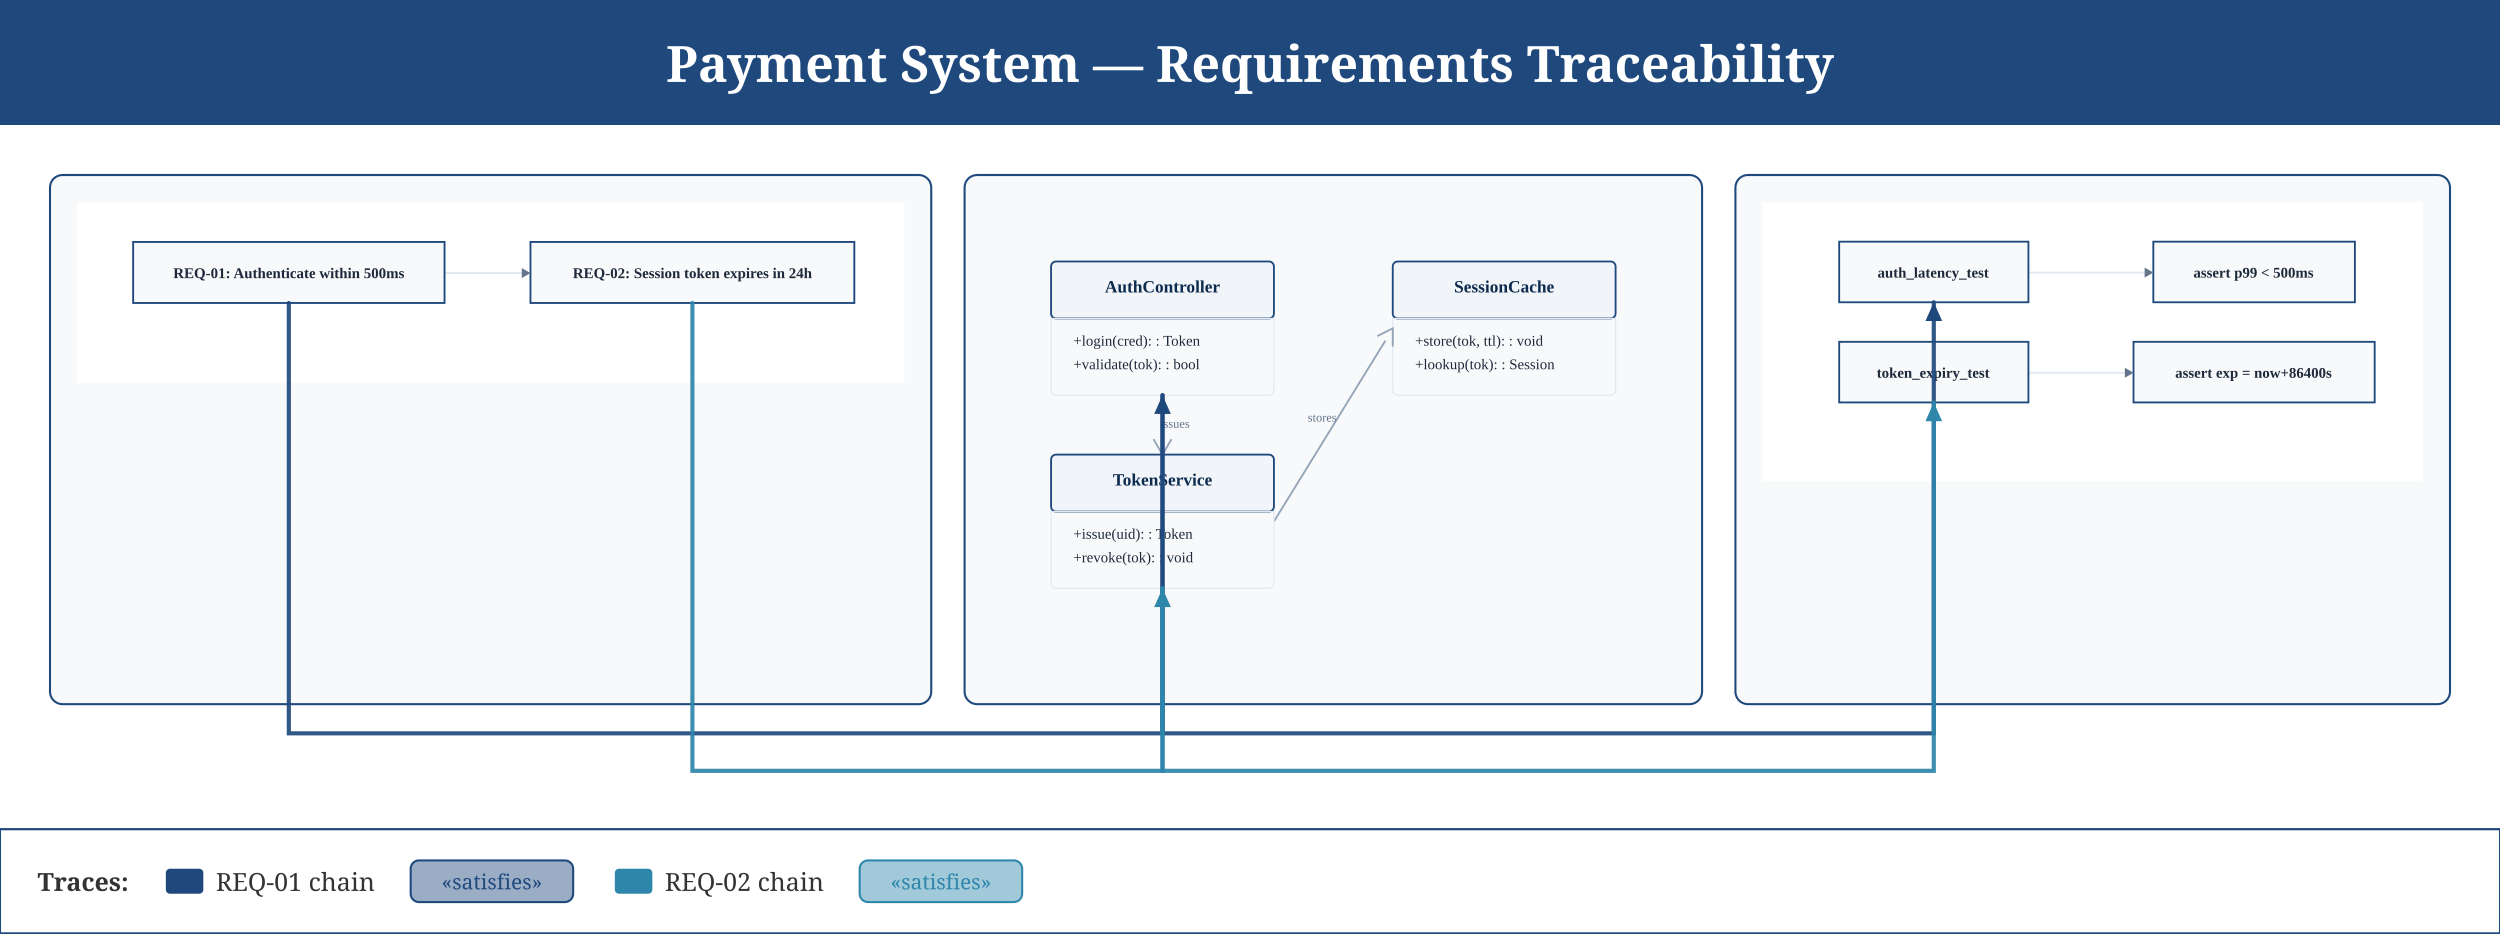
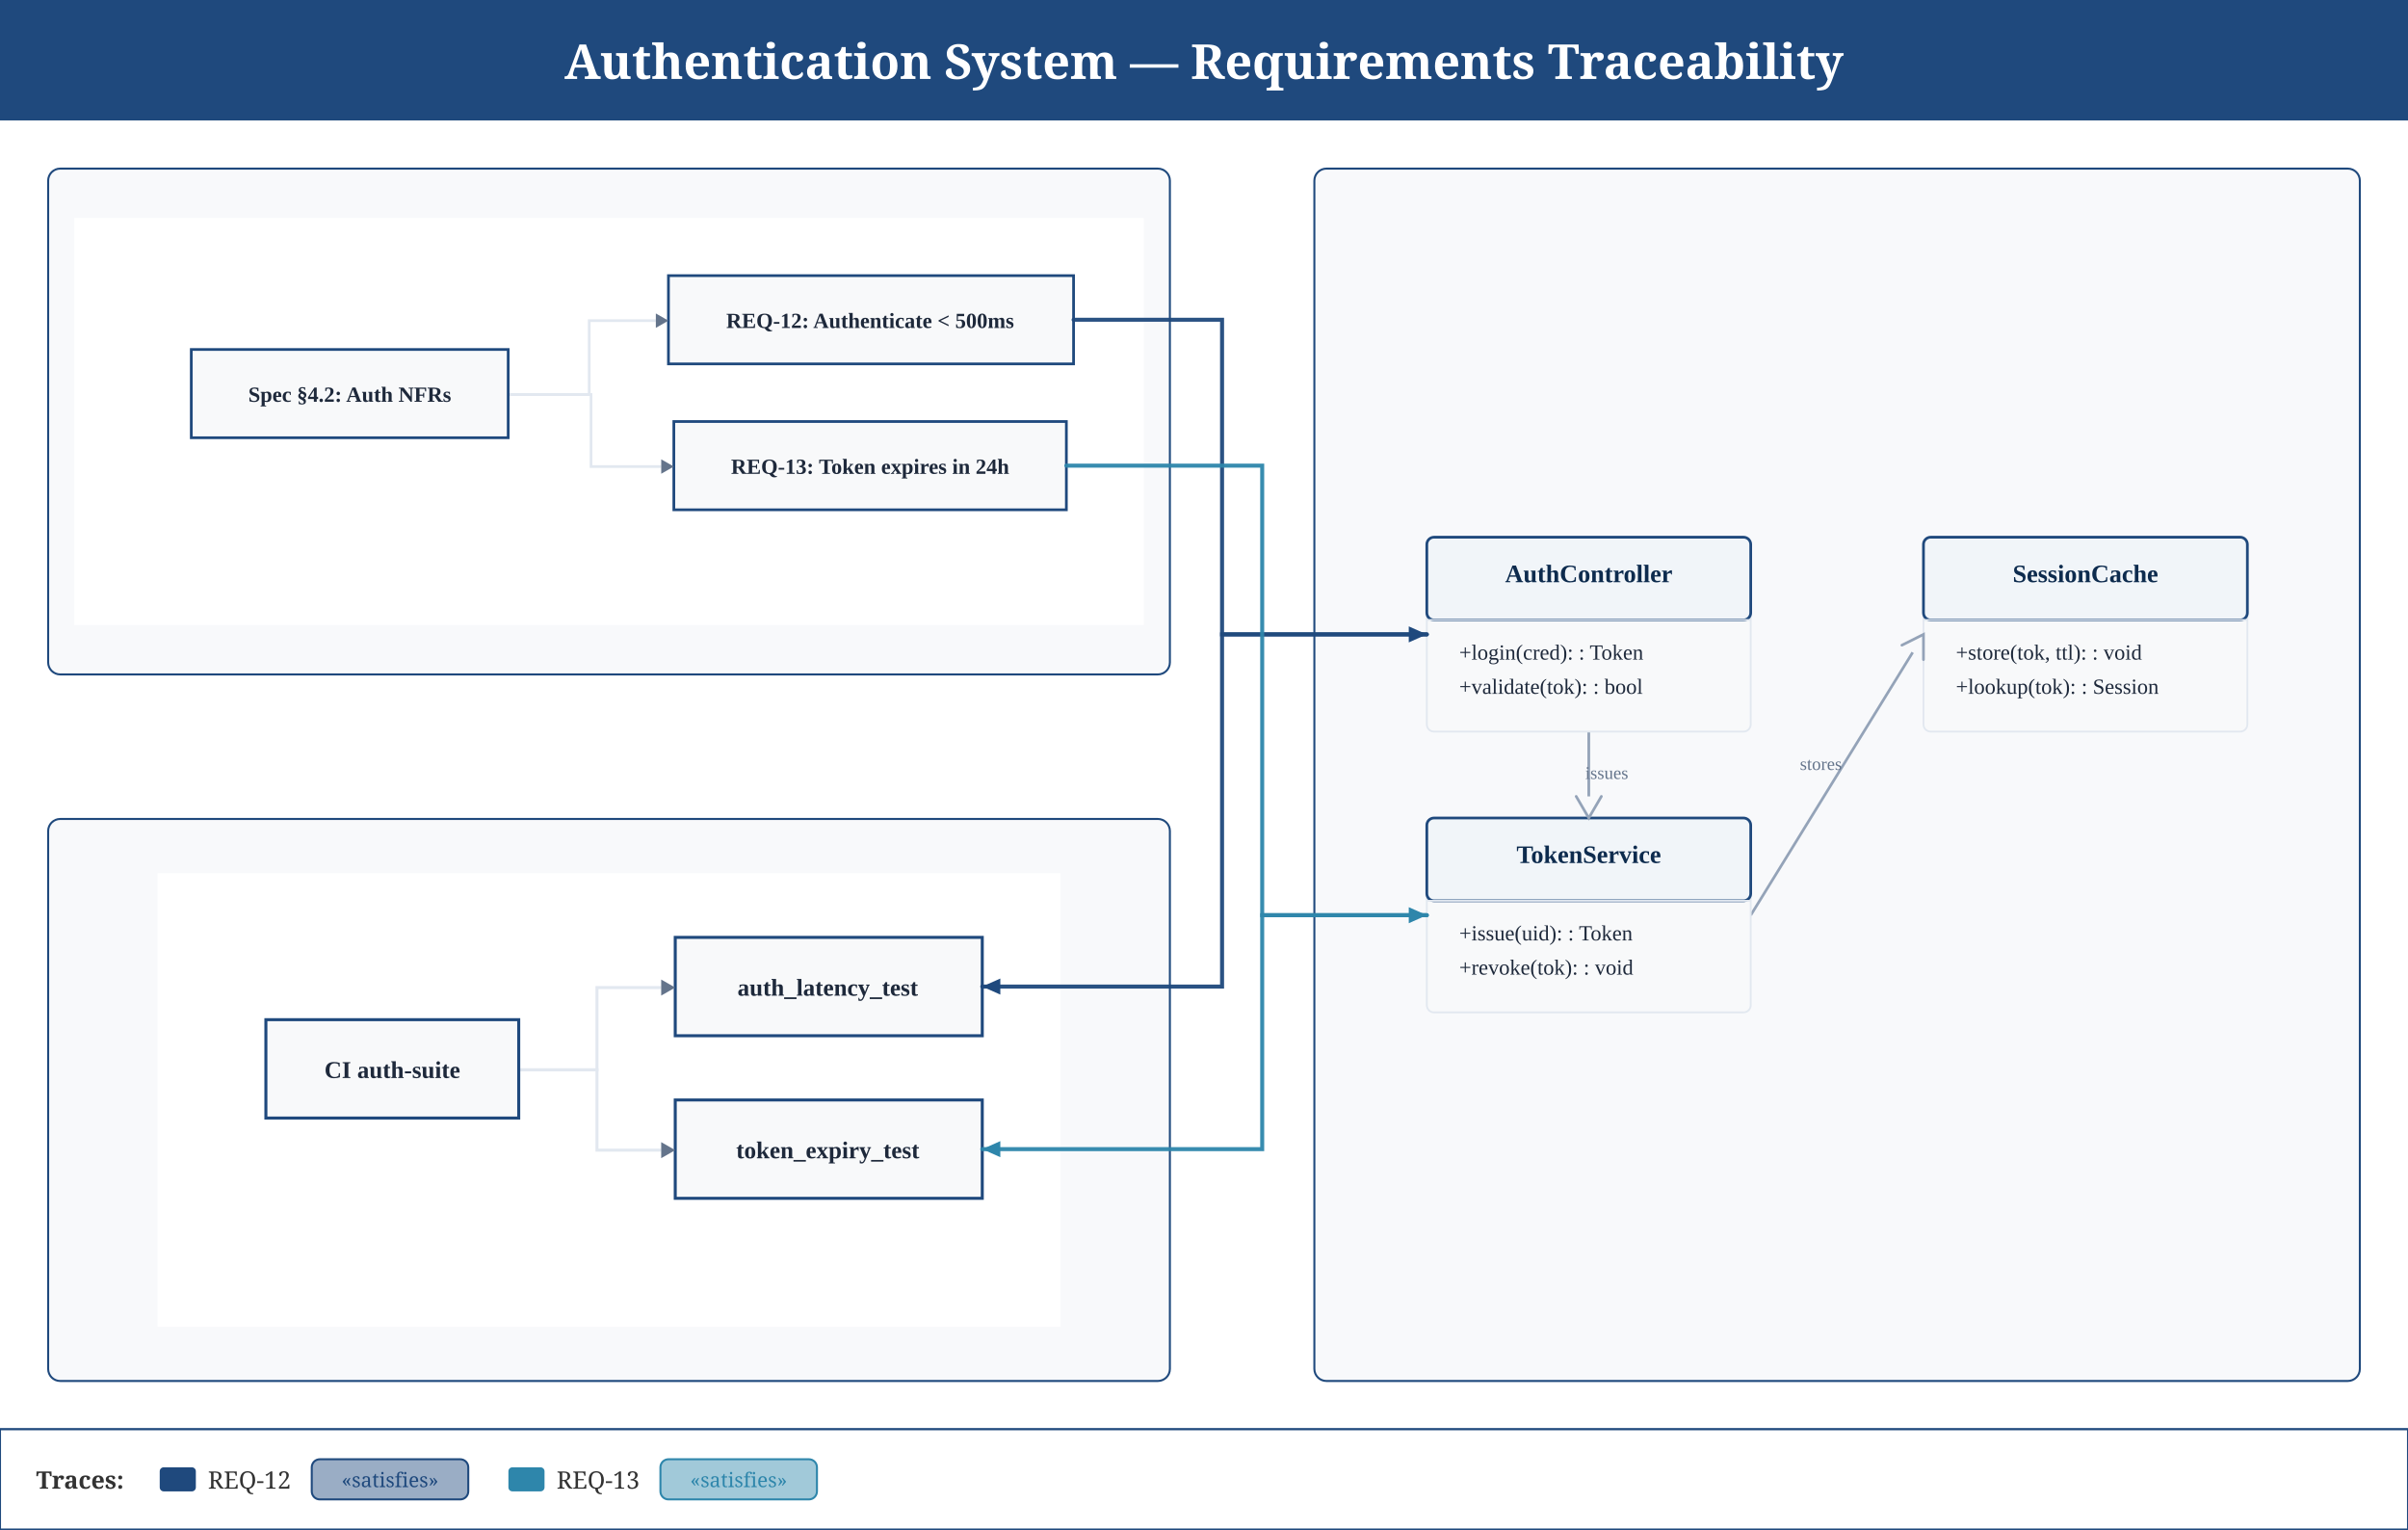
- <svg xmlns="http://www.w3.org/2000/svg" height="448" version="1.1" viewBox="0 0 1200 448" width="1200">
-   <rect fill="#FFFFFF" height="398" width="1200" x="0" y="0" />
+ <svg xmlns="http://www.w3.org/2000/svg" height="762" version="1.1" viewBox="0 0 1200 762" width="1200">
+   <rect fill="#FFFFFF" height="712" width="1200" x="0" y="0" />
  <rect fill="#1F497D" height="60" width="1200" x="0" y="0" />
-   <text dominant-baseline="central" fill="#FFFFFF" font-family="Georgia, serif" font-size="24" font-weight="700" text-anchor="middle" x="600" y="30">Payment System — Requirements Traceability</text>
-   <rect fill="#F8F9FB" height="254" rx="6" stroke="#1F497D" stroke-width="1" width="423" x="24" y="84" />
-   <rect fill="#FFFFFF" height="86.69" width="397" x="37" y="97" />
-   <path d="M213.38 131.08 L234.3 131.08 L234.3 131.08 L250.45 131.08" fill="none" stroke="#E2E8F0" stroke-width="0.9" />
-   <rect fill="#F8F9FA" height="29.3" rx="0" stroke="#1F497D" stroke-width="0.9" width="149.47" x="63.91" y="116.13" />
-   <text dominant-baseline="central" fill="#1E293B" font-family="Georgia, 'Times New Roman', serif" font-size="7.17" font-weight="600" text-anchor="middle" x="138.64" y="131.08">REQ-01: Authenticate within 500ms</text>
-   <rect fill="#F8F9FA" height="29.3" rx="0" stroke="#1F497D" stroke-width="0.9" width="155.45" x="254.63" y="116.13" />
-   <text dominant-baseline="central" fill="#1E293B" font-family="Georgia, 'Times New Roman', serif" font-size="7.17" font-weight="600" text-anchor="middle" x="332.36" y="131.08">REQ-02: Session token expires in 24h</text>
-   <path d="M254.63 131.08 L250.45 128.69 L250.45 133.47 Z" fill="#64748B" stroke="none" stroke-width="0" />
-   <rect fill="#F8F9FB" height="254" rx="6" stroke="#1F497D" stroke-width="1" width="354" x="463" y="84" />
-   <line stroke="#94A3B8" stroke-width="0.89" x1="558" x2="558" y1="189.7" y2="211.09" />
-   <line stroke="#94A3B8" stroke-width="0.89" x1="611.48" x2="664.96" y1="250.3" y2="163.55" />
-   <rect fill="#F8F9FA" height="64.17" rx="2.38" stroke="#E2E8F0" stroke-width="0.59" width="106.96" x="504.52" y="125.52" />
-   <rect fill="#F1F5F9" height="27.33" rx="2.38" stroke="#1F497D" stroke-width="0.89" width="106.96" x="504.52" y="125.52" />
-   <line stroke="#E2E8F0" stroke-width="0.59" x1="504.52" x2="611.48" y1="152.86" y2="152.86" />
-   <text dominant-baseline="alphabetic" fill="#0D2B4E" font-family="Georgia, 'Times New Roman', serif" font-size="8.32" font-weight="700" text-anchor="middle" x="558" y="140.38">AuthController</text>
-   <text dominant-baseline="alphabetic" fill="#1E293B" font-family="Georgia, 'Times New Roman', serif" font-size="7.13" font-weight="500" text-anchor="start" x="515.22" y="165.93">+login(cred): : Token</text>
-   <text dominant-baseline="alphabetic" fill="#1E293B" font-family="Georgia, 'Times New Roman', serif" font-size="7.13" font-weight="500" text-anchor="start" x="515.22" y="177.22">+validate(tok): : bool</text>
-   <rect fill="#F8F9FA" height="64.17" rx="2.38" stroke="#E2E8F0" stroke-width="0.59" width="106.96" x="504.52" y="218.22" />
-   <rect fill="#F1F5F9" height="27.33" rx="2.38" stroke="#1F497D" stroke-width="0.89" width="106.96" x="504.52" y="218.22" />
-   <line stroke="#E2E8F0" stroke-width="0.59" x1="504.52" x2="611.48" y1="245.55" y2="245.55" />
-   <text dominant-baseline="alphabetic" fill="#0D2B4E" font-family="Georgia, 'Times New Roman', serif" font-size="8.32" font-weight="700" text-anchor="middle" x="558" y="233.07">TokenService</text>
-   <text dominant-baseline="alphabetic" fill="#1E293B" font-family="Georgia, 'Times New Roman', serif" font-size="7.13" font-weight="500" text-anchor="start" x="515.22" y="258.62">+issue(uid): : Token</text>
-   <text dominant-baseline="alphabetic" fill="#1E293B" font-family="Georgia, 'Times New Roman', serif" font-size="7.13" font-weight="500" text-anchor="start" x="515.22" y="269.91">+revoke(tok): : void</text>
-   <rect fill="#F8F9FA" height="64.17" rx="2.38" stroke="#E2E8F0" stroke-width="0.59" width="106.96" x="668.52" y="125.52" />
-   <rect fill="#F1F5F9" height="27.33" rx="2.38" stroke="#1F497D" stroke-width="0.89" width="106.96" x="668.52" y="125.52" />
-   <line stroke="#E2E8F0" stroke-width="0.59" x1="668.52" x2="775.48" y1="152.86" y2="152.86" />
-   <text dominant-baseline="alphabetic" fill="#0D2B4E" font-family="Georgia, 'Times New Roman', serif" font-size="8.32" font-weight="700" text-anchor="middle" x="722" y="140.38">SessionCache</text>
-   <text dominant-baseline="alphabetic" fill="#1E293B" font-family="Georgia, 'Times New Roman', serif" font-size="7.13" font-weight="500" text-anchor="start" x="679.22" y="165.93">+store(tok, ttl): : void</text>
-   <text dominant-baseline="alphabetic" fill="#1E293B" font-family="Georgia, 'Times New Roman', serif" font-size="7.13" font-weight="500" text-anchor="start" x="679.22" y="177.22">+lookup(tok): : Session</text>
-   <path d="M553.84 211.09 L558 218.22 L562.16 211.09" fill="none" stroke="#94A3B8" stroke-linecap="round" stroke-width="0.89" />
-   <path d="M668.52 165.93 L668.52 157.61 L661.39 161.17" fill="none" stroke="#94A3B8" stroke-linecap="round" stroke-width="0.89" />
-   <text dominant-baseline="middle" fill="#64748B" font-family="Georgia, 'Times New Roman', serif" font-size="5.94" font-weight="500" text-anchor="middle" x="563.94" y="203.96">issues</text>
-   <text dominant-baseline="middle" fill="#64748B" font-family="Georgia, 'Times New Roman', serif" font-size="5.94" font-weight="500" text-anchor="middle" x="634.65" y="200.99">stores</text>
-   <rect fill="#F8F9FB" height="254" rx="6" stroke="#1F497D" stroke-width="1" width="343" x="833" y="84" />
-   <rect fill="#FFFFFF" height="134.16" width="317" x="846" y="97" />
-   <path d="M973.63 130.84 L1003.91 130.84 L1003.91 130.84 L1029.43 130.84" fill="none" stroke="#E2E8F0" stroke-width="0.89" />
-   <path d="M973.63 178.92 L999.16 178.92 L999.16 178.92 L1019.93 178.92" fill="none" stroke="#E2E8F0" stroke-width="0.89" />
-   <rect fill="#F8F9FA" height="29.09" rx="0" stroke="#1F497D" stroke-width="0.89" width="90.83" x="882.81" y="116" />
-   <text dominant-baseline="central" fill="#1E293B" font-family="Georgia, 'Times New Roman', serif" font-size="7.12" font-weight="600" text-anchor="middle" x="927.92" y="130.84">auth_latency_test</text>
-   <rect fill="#F8F9FA" height="29.09" rx="0" stroke="#1F497D" stroke-width="0.89" width="90.83" x="882.81" y="164.08" />
-   <text dominant-baseline="central" fill="#1E293B" font-family="Georgia, 'Times New Roman', serif" font-size="7.12" font-weight="600" text-anchor="middle" x="927.92" y="178.92">token_expiry_test</text>
-   <rect fill="#F8F9FA" height="29.09" rx="0" stroke="#1F497D" stroke-width="0.89" width="96.76" x="1033.59" y="116" />
-   <text dominant-baseline="central" fill="#1E293B" font-family="Georgia, 'Times New Roman', serif" font-size="7.12" font-weight="600" text-anchor="middle" x="1081.67" y="130.84">assert p99 &lt; 500ms</text>
-   <rect fill="#F8F9FA" height="29.09" rx="0" stroke="#1F497D" stroke-width="0.89" width="115.76" x="1024.09" y="164.08" />
-   <text dominant-baseline="central" fill="#1E293B" font-family="Georgia, 'Times New Roman', serif" font-size="7.12" font-weight="600" text-anchor="middle" x="1081.67" y="178.92">assert exp = now+86400s</text>
-   <path d="M1033.59 130.84 L1029.43 128.46 L1029.43 133.21 Z" fill="#64748B" stroke="none" stroke-width="0" />
-   <path d="M1024.09 178.92 L1019.93 176.55 L1019.93 181.3 Z" fill="#64748B" stroke="none" stroke-width="0" />
-   <path d="M 138.64 145.43 L 138.64 352.00 L 558.00 352.00 L 558.00 189.70" fill="none" opacity="0.92" stroke="#1F497D" stroke-linecap="round" stroke-width="2" />
-   <path d="M 558.00 189.70 L 562.00 198.70 L 554.00 198.70 Z" fill="#1F497D" stroke="none" stroke-width="0" />
-   <path d="M 558.00 189.70 L 558.00 352.00 L 928.22 352.00 L 928.22 145.08" fill="none" opacity="0.92" stroke="#1F497D" stroke-linecap="round" stroke-width="2" />
-   <path d="M 928.22 145.08 L 932.22 154.08 L 924.22 154.08 Z" fill="#1F497D" stroke="none" stroke-width="0" />
-   <path d="M 332.36 145.43 L 332.36 370.00 L 558.00 370.00 L 558.00 282.39" fill="none" opacity="0.92" stroke="#2E86AB" stroke-linecap="round" stroke-width="2" />
-   <path d="M 558.00 282.39 L 562.00 291.39 L 554.00 291.39 Z" fill="#2E86AB" stroke="none" stroke-width="0" />
-   <path d="M 558.00 282.39 L 558.00 370.00 L 928.22 370.00 L 928.22 193.17" fill="none" opacity="0.92" stroke="#2E86AB" stroke-linecap="round" stroke-width="2" />
-   <path d="M 928.22 193.17 L 932.22 202.17 L 924.22 202.17 Z" fill="#2E86AB" stroke="none" stroke-width="0" />
-   <rect fill="#FFFFFF" height="50" rx="0" stroke="#1F497D" stroke-width="1" width="1200" x="0" y="398" />
-   <line opacity="0.5" stroke="#1F497D" stroke-width="1" x1="0" x2="1200" y1="398" y2="398" />
-   <text dominant-baseline="central" fill="#333333" font-family="Georgia, serif" font-size="12" font-weight="600" text-anchor="start" x="18" y="423">Traces:</text>
-   <rect fill="#1F497D" height="12" rx="2" width="18" x="79.6" y="417" />
-   <text dominant-baseline="central" fill="#333333" font-family="Georgia, serif" font-size="12" font-weight="400" text-anchor="start" x="103.6" y="423">REQ-01 chain</text>
-   <rect fill="#9aadc5" height="20" rx="4" stroke="#1F497D" stroke-width="1" width="78" x="197.12" y="413" />
-   <text dominant-baseline="central" fill="#1F497D" font-family="Georgia, serif" font-size="10" font-weight="400" text-anchor="middle" x="236.12" y="423">«satisfies»</text>
-   <rect fill="#2E86AB" height="12" rx="2" width="18" x="295.12" y="417" />
-   <text dominant-baseline="central" fill="#333333" font-family="Georgia, serif" font-size="12" font-weight="400" text-anchor="start" x="319.12" y="423">REQ-02 chain</text>
-   <rect fill="#a1c9d9" height="20" rx="4" stroke="#2E86AB" stroke-width="1" width="78" x="412.64" y="413" />
-   <text dominant-baseline="central" fill="#2E86AB" font-family="Georgia, serif" font-size="10" font-weight="400" text-anchor="middle" x="451.64" y="423">«satisfies»</text>
+   <text dominant-baseline="central" fill="#FFFFFF" font-family="Georgia, serif" font-size="24" font-weight="700" text-anchor="middle" x="600" y="30">Authentication System — Requirements Traceability</text>
+   <rect fill="#F8F9FB" height="252" rx="6" stroke="#1F497D" stroke-width="1" width="559" x="24" y="84" />
+   <rect fill="#FFFFFF" height="202.79" width="533" x="37" y="108.6" />
+   <path d="M253.25 196.54 L293.63 196.54 L293.63 159.75 L326.83 159.75" fill="none" stroke="#E2E8F0" stroke-width="1.35" />
+   <path d="M253.25 196.54 L294.53 196.54 L294.53 232.43 L329.52 232.43" fill="none" stroke="#E2E8F0" stroke-width="1.35" />
+   <rect fill="#F8F9FA" height="43.97" rx="0" stroke="#1F497D" stroke-width="1.35" width="157.93" x="95.32" y="174.11" />
+   <text dominant-baseline="central" fill="#1E293B" font-family="Georgia, 'Times New Roman', serif" font-size="10.77" font-weight="600" text-anchor="middle" x="174.29" y="196.54">Spec §4.2: Auth NFRs</text>
+   <rect fill="#F8F9FA" height="43.97" rx="0" stroke="#1F497D" stroke-width="1.35" width="201.89" x="333.11" y="137.32" />
+   <text dominant-baseline="central" fill="#1E293B" font-family="Georgia, 'Times New Roman', serif" font-size="10.77" font-weight="600" text-anchor="middle" x="433.61" y="159.75">REQ-12: Authenticate &lt; 500ms</text>
+   <rect fill="#F8F9FA" height="43.97" rx="0" stroke="#1F497D" stroke-width="1.35" width="195.61" x="335.8" y="210" />
+   <text dominant-baseline="central" fill="#1E293B" font-family="Georgia, 'Times New Roman', serif" font-size="10.77" font-weight="600" text-anchor="middle" x="433.61" y="232.43">REQ-13: Token expires in 24h</text>
+   <path d="M333.11 159.75 L326.83 156.16 L326.83 163.34 Z" fill="#64748B" stroke="none" stroke-width="0" />
+   <path d="M335.8 232.43 L329.52 228.84 L329.52 236.02 Z" fill="#64748B" stroke="none" stroke-width="0" />
+   <rect fill="#F8F9FB" height="280" rx="6" stroke="#1F497D" stroke-width="1" width="559" x="24" y="408" />
+   <rect fill="#FFFFFF" height="226" width="450" x="78.5" y="435" />
+   <path d="M258.5 533 L297.5 533 L297.5 492 L329.5 492" fill="none" stroke="#E2E8F0" stroke-width="1.5" />
+   <path d="M258.5 533 L297.5 533 L297.5 573 L329.5 573" fill="none" stroke="#E2E8F0" stroke-width="1.5" />
+   <rect fill="#F8F9FA" height="49" rx="0" stroke="#1F497D" stroke-width="1.5" width="126" x="132.5" y="508" />
+   <text dominant-baseline="central" fill="#1E293B" font-family="Georgia, 'Times New Roman', serif" font-size="12" font-weight="600" text-anchor="middle" x="195.5" y="533">CI auth-suite</text>
+   <rect fill="#F8F9FA" height="49" rx="0" stroke="#1F497D" stroke-width="1.5" width="153" x="336.5" y="467" />
+   <text dominant-baseline="central" fill="#1E293B" font-family="Georgia, 'Times New Roman', serif" font-size="12" font-weight="600" text-anchor="middle" x="412.5" y="492">auth_latency_test</text>
+   <rect fill="#F8F9FA" height="49" rx="0" stroke="#1F497D" stroke-width="1.5" width="153" x="336.5" y="548" />
+   <text dominant-baseline="central" fill="#1E293B" font-family="Georgia, 'Times New Roman', serif" font-size="12" font-weight="600" text-anchor="middle" x="412.5" y="573">token_expiry_test</text>
+   <path d="M336.5 492 L329.5 488 L329.5 496 Z" fill="#64748B" stroke="none" stroke-width="0" />
+   <path d="M336.5 573 L329.5 569 L329.5 577 Z" fill="#64748B" stroke="none" stroke-width="0" />
+   <rect fill="#F8F9FB" height="604" rx="6" stroke="#1F497D" stroke-width="1" width="521" x="655" y="84" />
+   <line stroke="#94A3B8" stroke-width="1.35" x1="791.75" x2="791.75" y1="364.48" y2="396.76" />
+   <line stroke="#94A3B8" stroke-width="1.35" x1="872.46" x2="953.16" y1="455.95" y2="325.02" />
+   <rect fill="#F8F9FA" height="96.85" rx="3.59" stroke="#E2E8F0" stroke-width="0.9" width="161.41" x="711.04" y="267.63" />
+   <rect fill="#F1F5F9" height="41.25" rx="3.59" stroke="#1F497D" stroke-width="1.35" width="161.41" x="711.04" y="267.63" />
+   <line stroke="#E2E8F0" stroke-width="0.9" x1="711.04" x2="872.46" y1="308.88" y2="308.88" />
+   <text dominant-baseline="alphabetic" fill="#0D2B4E" font-family="Georgia, 'Times New Roman', serif" font-size="12.55" font-weight="700" text-anchor="middle" x="791.75" y="290.05">AuthController</text>
+   <text dominant-baseline="alphabetic" fill="#1E293B" font-family="Georgia, 'Times New Roman', serif" font-size="10.76" font-weight="500" text-anchor="start" x="727.18" y="328.61">+login(cred): : Token</text>
+   <text dominant-baseline="alphabetic" fill="#1E293B" font-family="Georgia, 'Times New Roman', serif" font-size="10.76" font-weight="500" text-anchor="start" x="727.18" y="345.65">+validate(tok): : bool</text>
+   <rect fill="#F8F9FA" height="96.85" rx="3.59" stroke="#E2E8F0" stroke-width="0.9" width="161.41" x="711.04" y="407.52" />
+   <rect fill="#F1F5F9" height="41.25" rx="3.59" stroke="#1F497D" stroke-width="1.35" width="161.41" x="711.04" y="407.52" />
+   <line stroke="#E2E8F0" stroke-width="0.9" x1="711.04" x2="872.46" y1="448.77" y2="448.77" />
+   <text dominant-baseline="alphabetic" fill="#0D2B4E" font-family="Georgia, 'Times New Roman', serif" font-size="12.55" font-weight="700" text-anchor="middle" x="791.75" y="429.94">TokenService</text>
+   <text dominant-baseline="alphabetic" fill="#1E293B" font-family="Georgia, 'Times New Roman', serif" font-size="10.76" font-weight="500" text-anchor="start" x="727.18" y="468.5">+issue(uid): : Token</text>
+   <text dominant-baseline="alphabetic" fill="#1E293B" font-family="Georgia, 'Times New Roman', serif" font-size="10.76" font-weight="500" text-anchor="start" x="727.18" y="485.54">+revoke(tok): : void</text>
+   <rect fill="#F8F9FA" height="96.85" rx="3.59" stroke="#E2E8F0" stroke-width="0.9" width="161.41" x="958.54" y="267.63" />
+   <rect fill="#F1F5F9" height="41.25" rx="3.59" stroke="#1F497D" stroke-width="1.35" width="161.41" x="958.54" y="267.63" />
+   <line stroke="#E2E8F0" stroke-width="0.9" x1="958.54" x2="1119.96" y1="308.88" y2="308.88" />
+   <text dominant-baseline="alphabetic" fill="#0D2B4E" font-family="Georgia, 'Times New Roman', serif" font-size="12.55" font-weight="700" text-anchor="middle" x="1039.25" y="290.05">SessionCache</text>
+   <text dominant-baseline="alphabetic" fill="#1E293B" font-family="Georgia, 'Times New Roman', serif" font-size="10.76" font-weight="500" text-anchor="start" x="974.68" y="328.61">+store(tok, ttl): : void</text>
+   <text dominant-baseline="alphabetic" fill="#1E293B" font-family="Georgia, 'Times New Roman', serif" font-size="10.76" font-weight="500" text-anchor="start" x="974.68" y="345.65">+lookup(tok): : Session</text>
+   <path d="M785.47 396.76 L791.75 407.52 L798.03 396.76" fill="none" stroke="#94A3B8" stroke-linecap="round" stroke-width="1.35" />
+   <path d="M958.54 328.61 L958.54 316.05 L947.78 321.43" fill="none" stroke="#94A3B8" stroke-linecap="round" stroke-width="1.35" />
+   <text dominant-baseline="middle" fill="#64748B" font-family="Georgia, 'Times New Roman', serif" font-size="8.97" font-weight="500" text-anchor="middle" x="800.72" y="386">issues</text>
+   <text dominant-baseline="middle" fill="#64748B" font-family="Georgia, 'Times New Roman', serif" font-size="8.97" font-weight="500" text-anchor="middle" x="907.43" y="381.52">stores</text>
+   <path d="M 535.01 159.30 L 609.00 159.30 L 609.00 316.05 L 711.04 316.05" fill="none" opacity="0.95" stroke="#1F497D" stroke-linecap="round" stroke-width="2" />
+   <path d="M 711.04 316.05 L 702.04 320.05 L 702.04 312.05 Z" fill="#1F497D" stroke="none" stroke-width="0" />
+   <path d="M 711.04 316.05 L 609.00 316.05 L 609.00 491.50 L 489.50 491.50" fill="none" opacity="0.95" stroke="#1F497D" stroke-linecap="round" stroke-width="2" />
+   <path d="M 489.50 491.50 L 498.50 487.50 L 498.50 495.50 Z" fill="#1F497D" stroke="none" stroke-width="0" />
+   <path d="M 531.42 231.98 L 629.00 231.98 L 629.00 455.95 L 711.04 455.95" fill="none" opacity="0.95" stroke="#2E86AB" stroke-linecap="round" stroke-width="2" />
+   <path d="M 711.04 455.95 L 702.04 459.95 L 702.04 451.95 Z" fill="#2E86AB" stroke="none" stroke-width="0" />
+   <path d="M 711.04 455.95 L 629.00 455.95 L 629.00 572.50 L 489.50 572.50" fill="none" opacity="0.95" stroke="#2E86AB" stroke-linecap="round" stroke-width="2" />
+   <path d="M 489.50 572.50 L 498.50 568.50 L 498.50 576.50 Z" fill="#2E86AB" stroke="none" stroke-width="0" />
+   <rect fill="#FFFFFF" height="50" rx="0" stroke="#1F497D" stroke-width="1" width="1200" x="0" y="712" />
+   <line opacity="0.5" stroke="#1F497D" stroke-width="1" x1="0" x2="1200" y1="712" y2="712" />
+   <text dominant-baseline="central" fill="#333333" font-family="Georgia, serif" font-size="12" font-weight="600" text-anchor="start" x="18" y="737">Traces:</text>
+   <rect fill="#1F497D" height="12" rx="2" width="18" x="79.6" y="731" />
+   <text dominant-baseline="central" fill="#333333" font-family="Georgia, serif" font-size="12" font-weight="400" text-anchor="start" x="103.6" y="737">REQ-12</text>
+   <rect fill="#9aadc5" height="20" rx="4" stroke="#1F497D" stroke-width="1" width="78" x="155.36" y="727" />
+   <text dominant-baseline="central" fill="#1F497D" font-family="Georgia, serif" font-size="10" font-weight="400" text-anchor="middle" x="194.36" y="737">«satisfies»</text>
+   <rect fill="#2E86AB" height="12" rx="2" width="18" x="253.36" y="731" />
+   <text dominant-baseline="central" fill="#333333" font-family="Georgia, serif" font-size="12" font-weight="400" text-anchor="start" x="277.36" y="737">REQ-13</text>
+   <rect fill="#a1c9d9" height="20" rx="4" stroke="#2E86AB" stroke-width="1" width="78" x="329.12" y="727" />
+   <text dominant-baseline="central" fill="#2E86AB" font-family="Georgia, serif" font-size="10" font-weight="400" text-anchor="middle" x="368.12" y="737">«satisfies»</text>
</svg>
